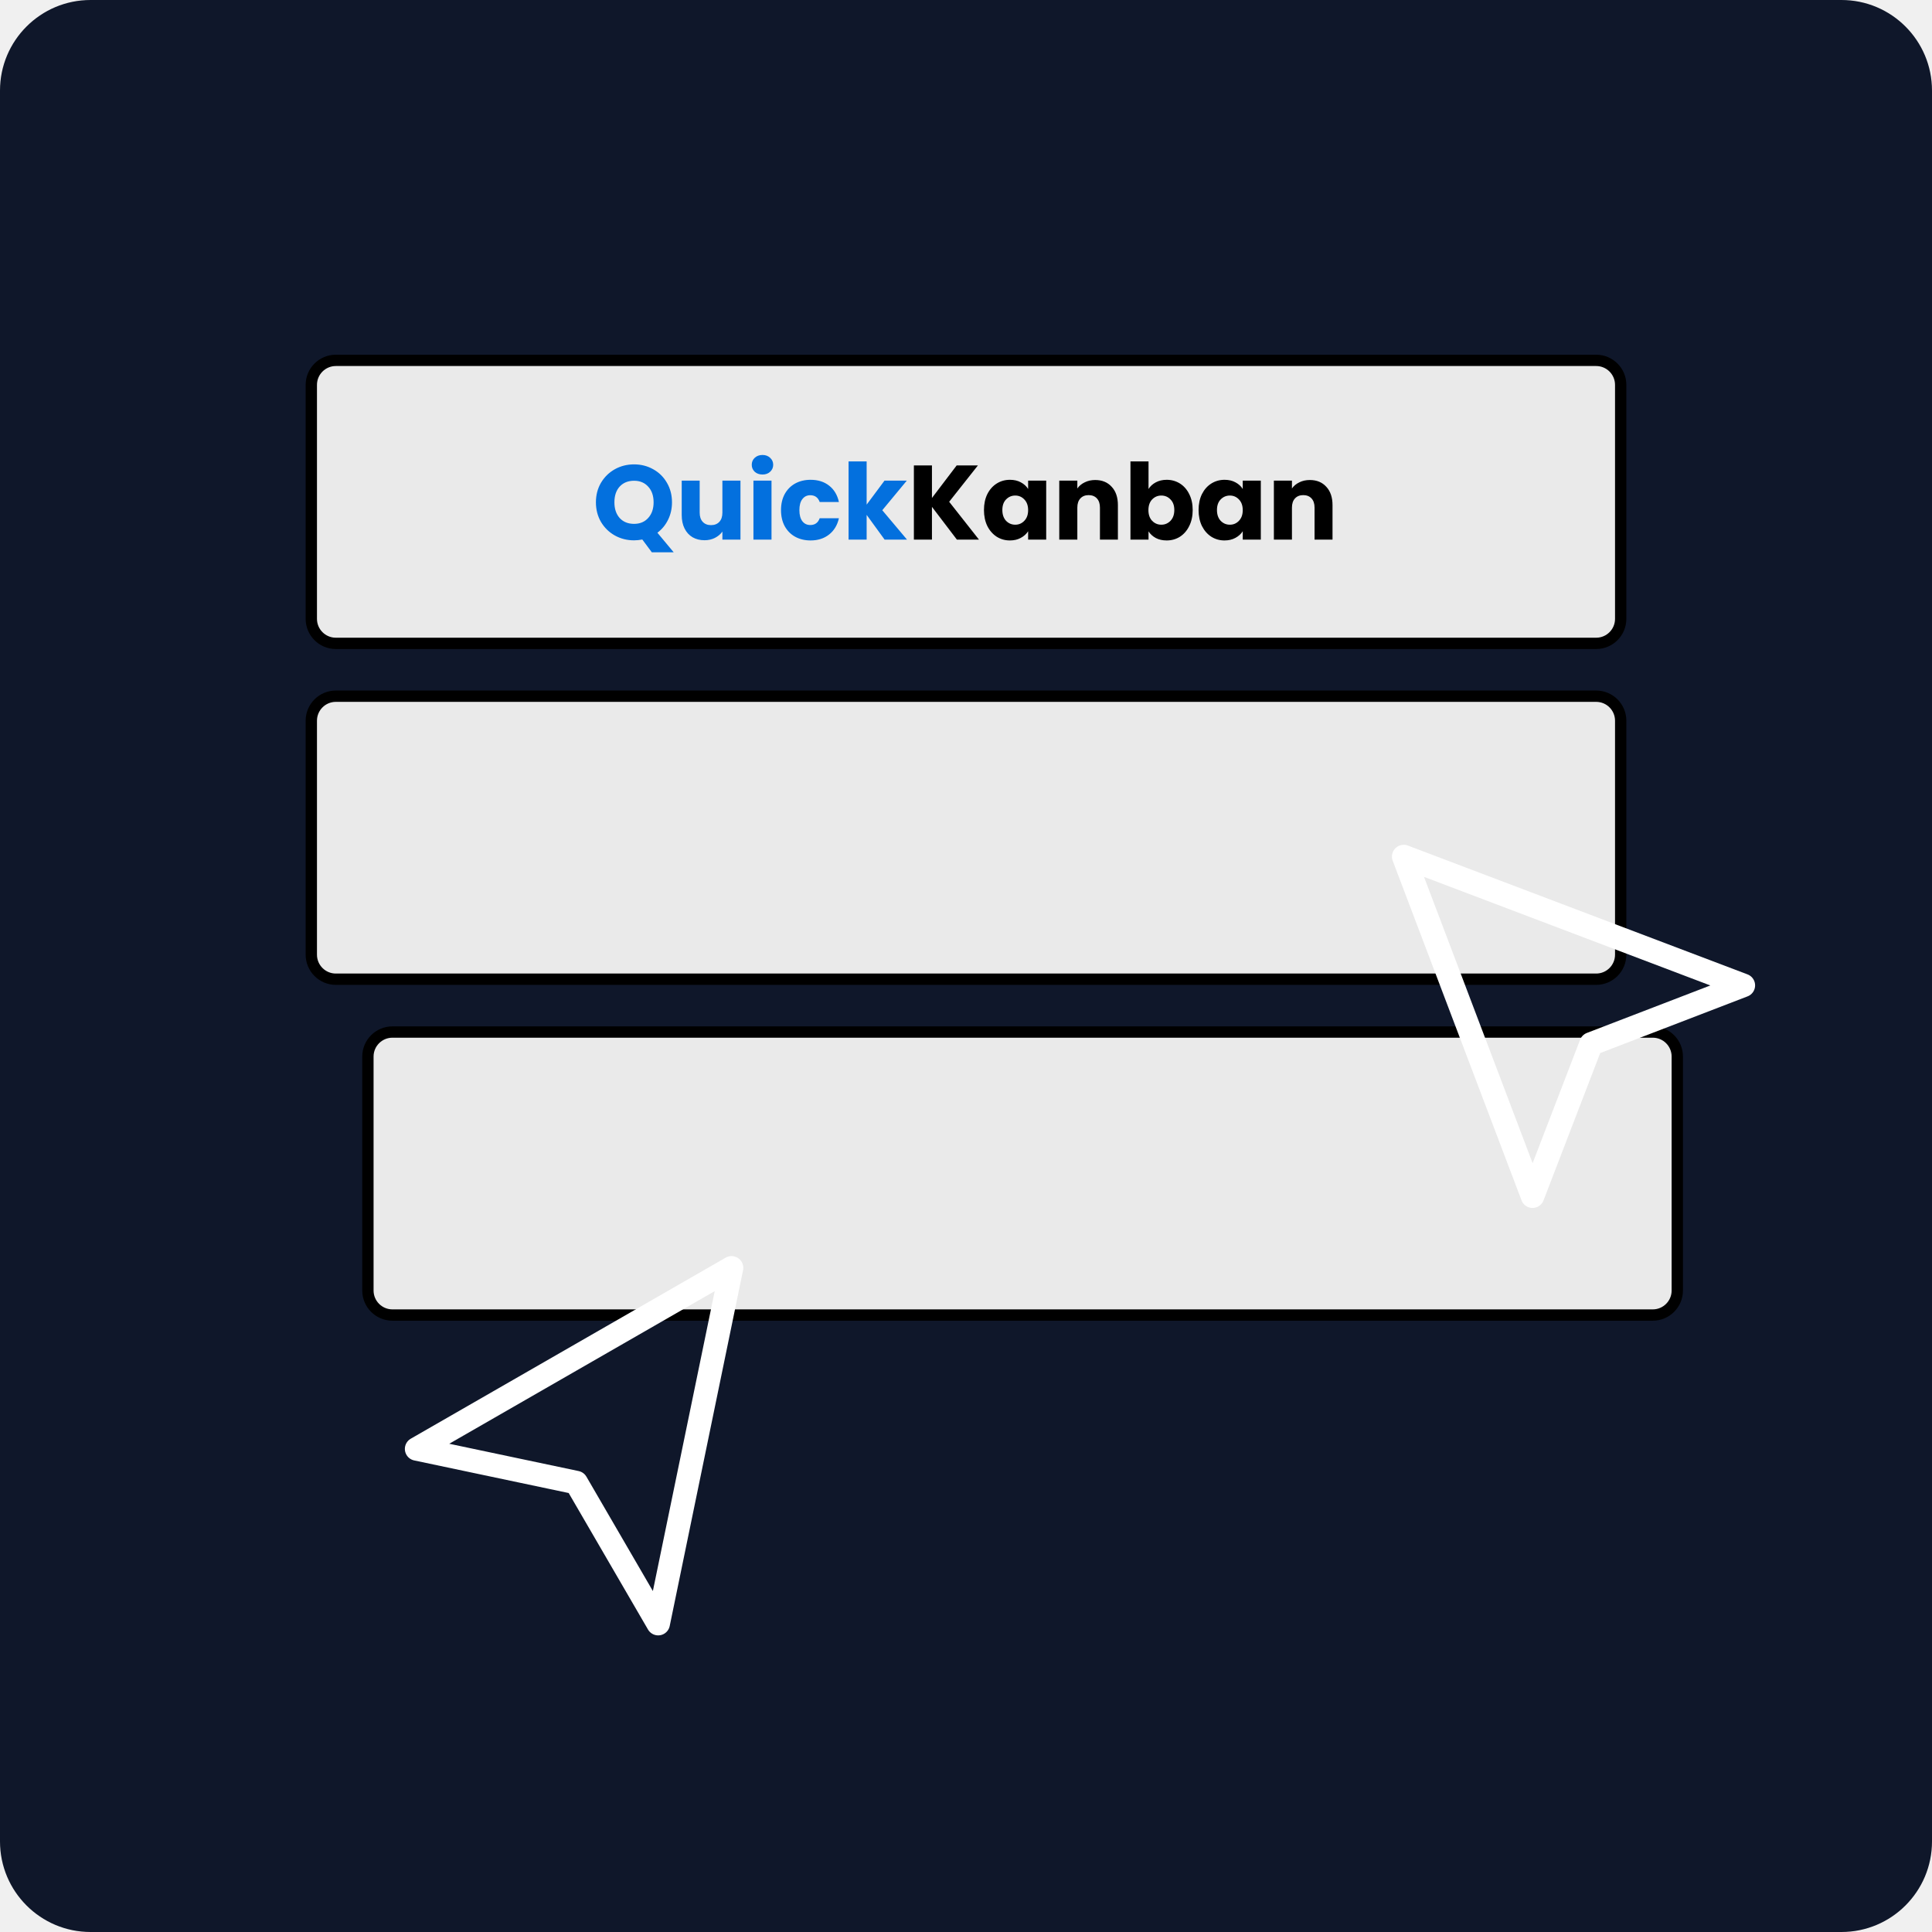
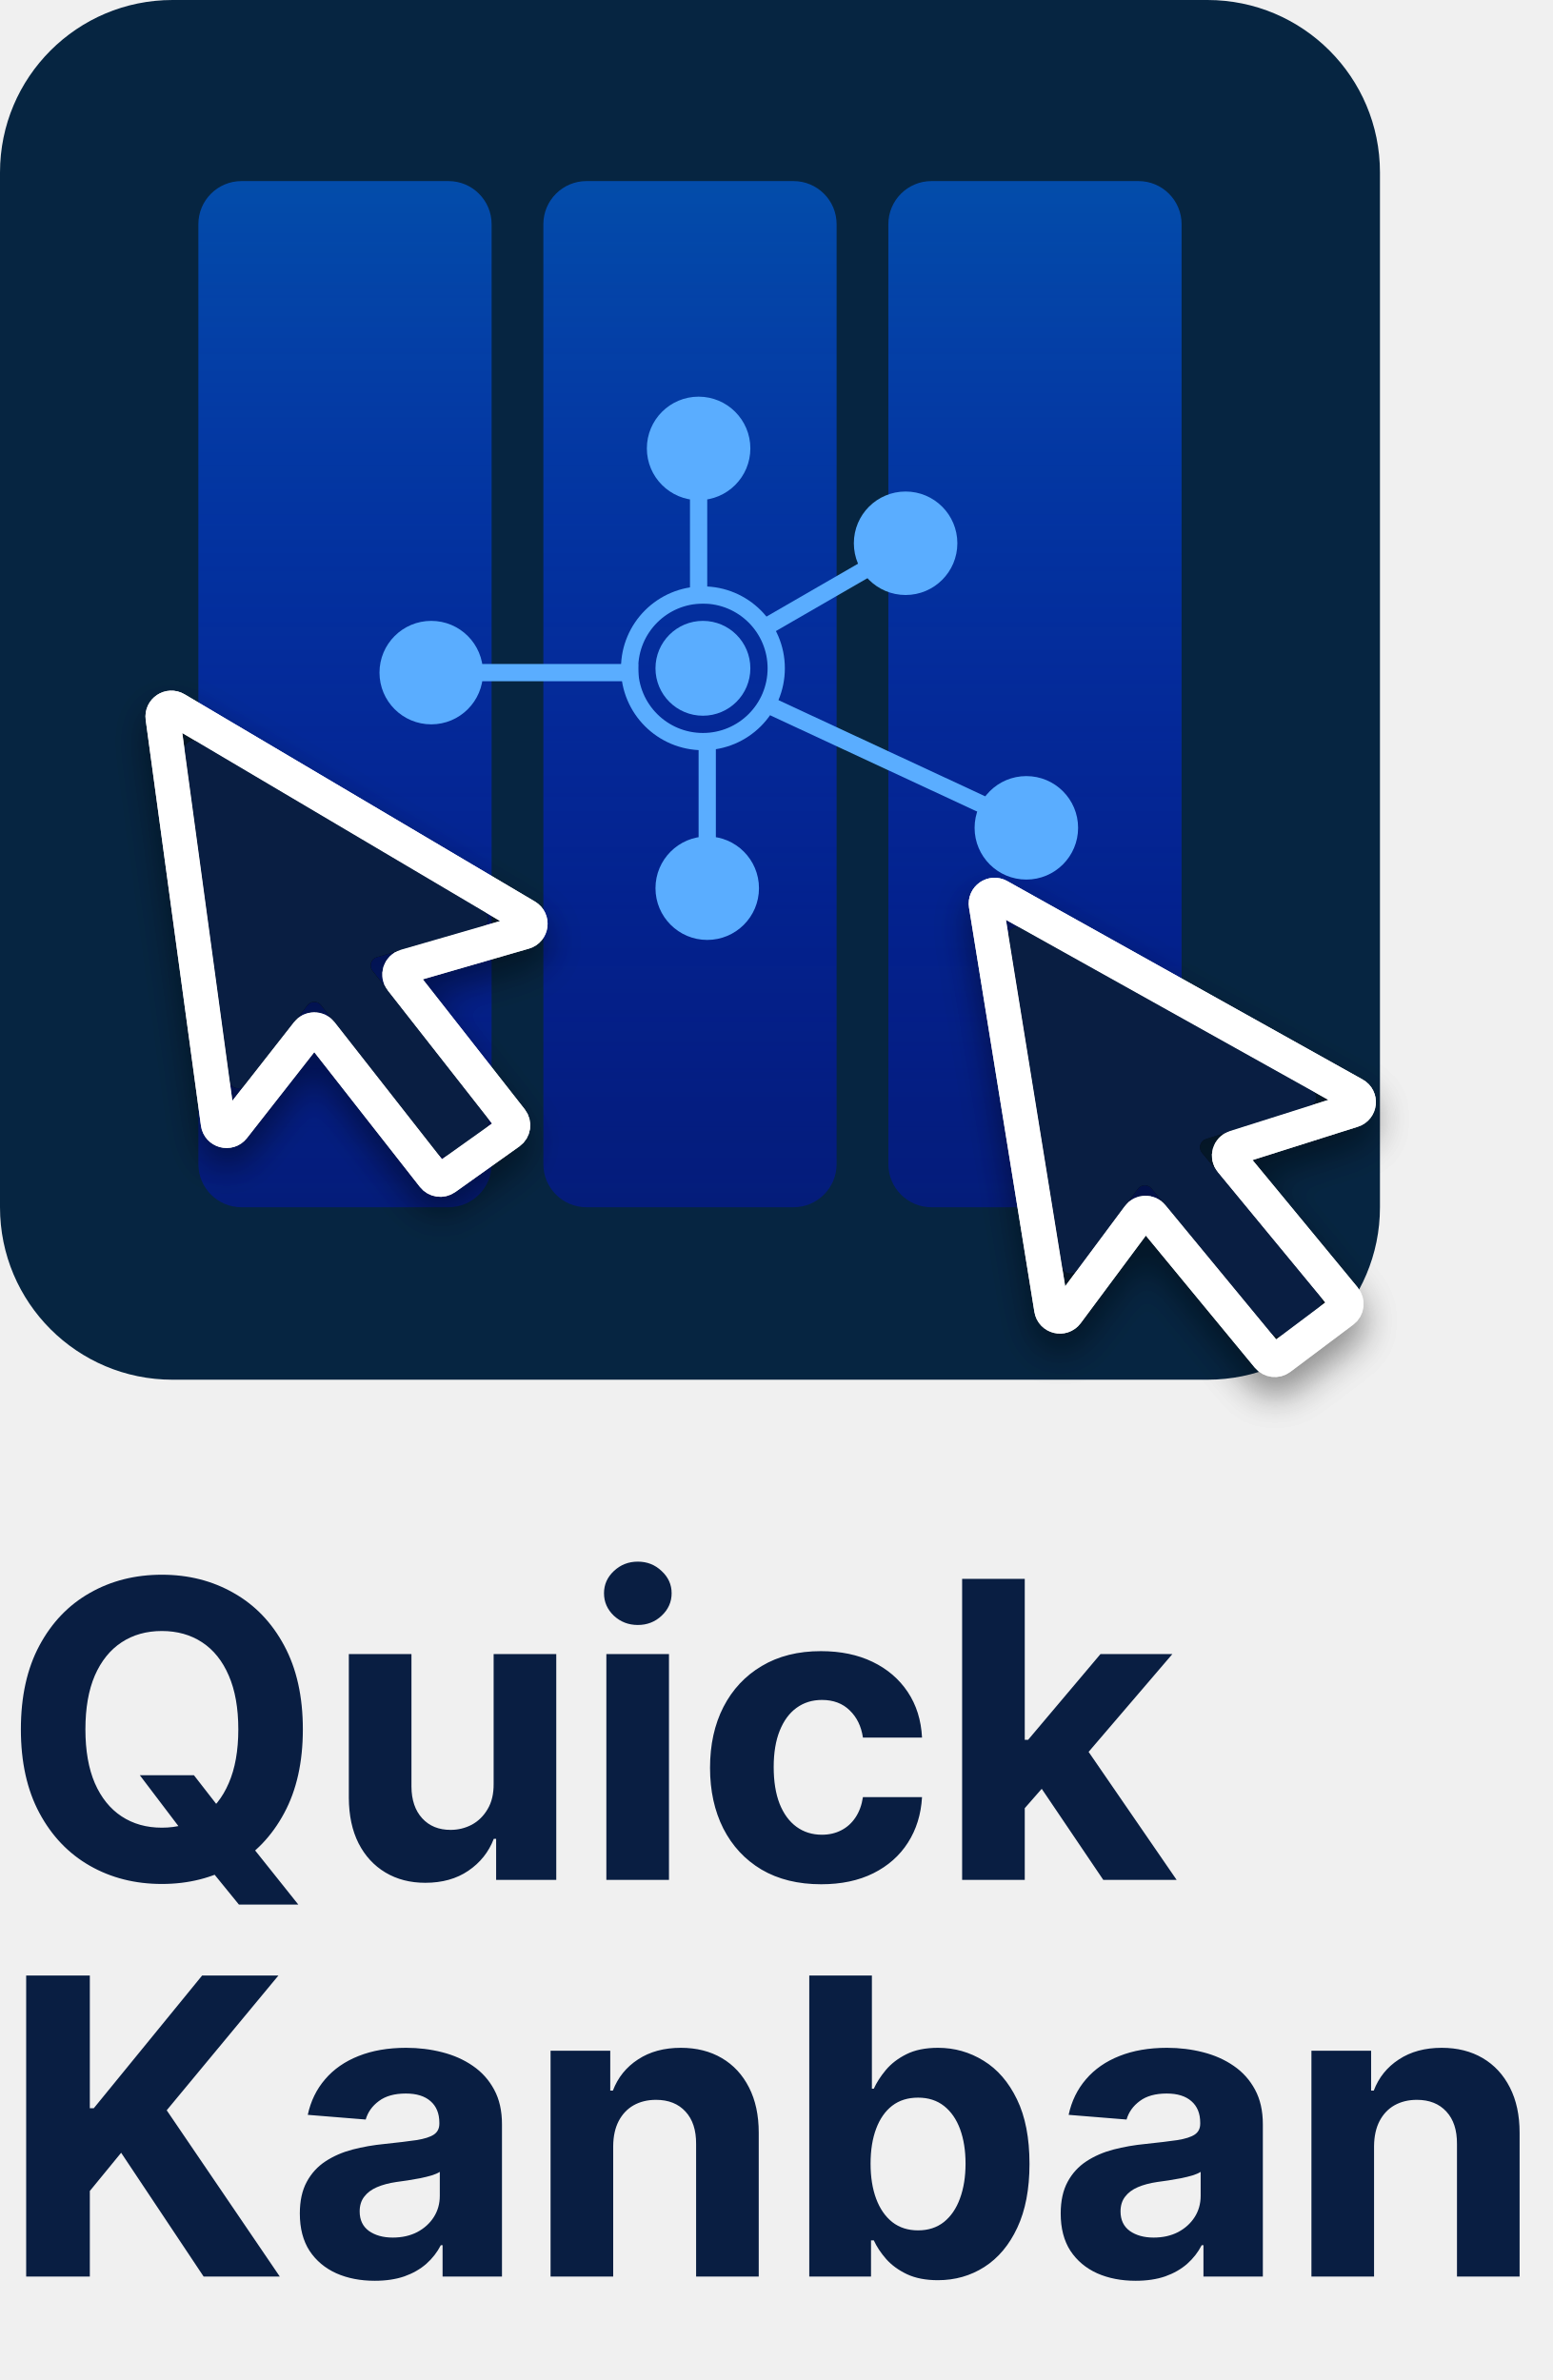
- <svg xmlns="http://www.w3.org/2000/svg" width="512" height="512" viewBox="0 0 512 512" fill="none">
-   <rect width="512" height="512" rx="24" fill="#0F172A" />
-   <rect x="82.5" y="95.5" width="347" height="75" rx="6.5" fill="#EAEAEA" stroke="black" stroke-width="3" />
-   <rect x="82.5" y="184.5" width="347" height="75" rx="6.5" fill="#EAEAEA" stroke="black" stroke-width="3" />
-   <rect x="97.5" y="273.5" width="347" height="75" rx="6.5" fill="#EAEAEA" stroke="black" stroke-width="3" />
-   <path d="M172.736 146.36L170.216 142.972C169.469 143.121 168.741 143.196 168.032 143.196C166.184 143.196 164.485 142.767 162.936 141.908C161.405 141.049 160.183 139.855 159.268 138.324C158.372 136.775 157.924 135.039 157.924 133.116C157.924 131.193 158.372 129.467 159.268 127.936C160.183 126.405 161.405 125.211 162.936 124.352C164.485 123.493 166.184 123.064 168.032 123.064C169.88 123.064 171.569 123.493 173.1 124.352C174.649 125.211 175.863 126.405 176.74 127.936C177.636 129.467 178.084 131.193 178.084 133.116C178.084 134.796 177.739 136.336 177.048 137.736C176.376 139.117 175.433 140.265 174.22 141.18L178.532 146.36H172.736ZM162.824 133.116C162.824 134.852 163.291 136.243 164.224 137.288C165.176 138.315 166.445 138.828 168.032 138.828C169.6 138.828 170.851 138.305 171.784 137.26C172.736 136.215 173.212 134.833 173.212 133.116C173.212 131.38 172.736 129.999 171.784 128.972C170.851 127.927 169.6 127.404 168.032 127.404C166.445 127.404 165.176 127.917 164.224 128.944C163.291 129.971 162.824 131.361 162.824 133.116ZM196.23 127.376V143H191.442V140.872C190.957 141.563 190.294 142.123 189.454 142.552C188.633 142.963 187.718 143.168 186.71 143.168C185.516 143.168 184.461 142.907 183.546 142.384C182.632 141.843 181.922 141.068 181.418 140.06C180.914 139.052 180.662 137.867 180.662 136.504V127.376H185.422V135.86C185.422 136.905 185.693 137.717 186.234 138.296C186.776 138.875 187.504 139.164 188.418 139.164C189.352 139.164 190.089 138.875 190.63 138.296C191.172 137.717 191.442 136.905 191.442 135.86V127.376H196.23ZM202.078 125.752C201.238 125.752 200.547 125.509 200.006 125.024C199.483 124.52 199.222 123.904 199.222 123.176C199.222 122.429 199.483 121.813 200.006 121.328C200.547 120.824 201.238 120.572 202.078 120.572C202.899 120.572 203.571 120.824 204.094 121.328C204.635 121.813 204.906 122.429 204.906 123.176C204.906 123.904 204.635 124.52 204.094 125.024C203.571 125.509 202.899 125.752 202.078 125.752ZM204.458 127.376V143H199.67V127.376H204.458ZM206.975 135.188C206.975 133.564 207.302 132.145 207.955 130.932C208.627 129.719 209.551 128.785 210.727 128.132C211.922 127.479 213.285 127.152 214.815 127.152C216.775 127.152 218.409 127.665 219.715 128.692C221.041 129.719 221.909 131.165 222.319 133.032H217.223C216.794 131.837 215.963 131.24 214.731 131.24C213.854 131.24 213.154 131.585 212.631 132.276C212.109 132.948 211.847 133.919 211.847 135.188C211.847 136.457 212.109 137.437 212.631 138.128C213.154 138.8 213.854 139.136 214.731 139.136C215.963 139.136 216.794 138.539 217.223 137.344H222.319C221.909 139.173 221.041 140.611 219.715 141.656C218.39 142.701 216.757 143.224 214.815 143.224C213.285 143.224 211.922 142.897 210.727 142.244C209.551 141.591 208.627 140.657 207.955 139.444C207.302 138.231 206.975 136.812 206.975 135.188ZM234.429 143L229.669 136.448V143H224.881V122.28H229.669V133.732L234.401 127.376H240.309L233.813 135.216L240.365 143H234.429Z" fill="#0370DE" />
-   <path d="M253.585 143L246.977 134.32V143H242.189V123.344H246.977V131.968L253.529 123.344H259.157L251.541 132.976L259.437 143H253.585ZM260.761 135.16C260.761 133.555 261.059 132.145 261.657 130.932C262.273 129.719 263.103 128.785 264.149 128.132C265.194 127.479 266.361 127.152 267.649 127.152C268.75 127.152 269.711 127.376 270.533 127.824C271.373 128.272 272.017 128.86 272.465 129.588V127.376H277.253V143H272.465V140.788C271.998 141.516 271.345 142.104 270.505 142.552C269.683 143 268.722 143.224 267.621 143.224C266.351 143.224 265.194 142.897 264.149 142.244C263.103 141.572 262.273 140.629 261.657 139.416C261.059 138.184 260.761 136.765 260.761 135.16ZM272.465 135.188C272.465 133.993 272.129 133.051 271.457 132.36C270.803 131.669 270.001 131.324 269.049 131.324C268.097 131.324 267.285 131.669 266.613 132.36C265.959 133.032 265.633 133.965 265.633 135.16C265.633 136.355 265.959 137.307 266.613 138.016C267.285 138.707 268.097 139.052 269.049 139.052C270.001 139.052 270.803 138.707 271.457 138.016C272.129 137.325 272.465 136.383 272.465 135.188ZM290.236 127.208C292.066 127.208 293.522 127.805 294.604 129C295.706 130.176 296.256 131.8 296.256 133.872V143H291.496V134.516C291.496 133.471 291.226 132.659 290.684 132.08C290.143 131.501 289.415 131.212 288.5 131.212C287.586 131.212 286.858 131.501 286.316 132.08C285.775 132.659 285.504 133.471 285.504 134.516V143H280.716V127.376H285.504V129.448C285.99 128.757 286.643 128.216 287.464 127.824C288.286 127.413 289.21 127.208 290.236 127.208ZM304.372 129.588C304.82 128.86 305.464 128.272 306.304 127.824C307.144 127.376 308.105 127.152 309.188 127.152C310.476 127.152 311.642 127.479 312.688 128.132C313.733 128.785 314.554 129.719 315.152 130.932C315.768 132.145 316.076 133.555 316.076 135.16C316.076 136.765 315.768 138.184 315.152 139.416C314.554 140.629 313.733 141.572 312.688 142.244C311.642 142.897 310.476 143.224 309.188 143.224C308.086 143.224 307.125 143.009 306.304 142.58C305.482 142.132 304.838 141.544 304.372 140.816V143H299.584V122.28H304.372V129.588ZM311.204 135.16C311.204 133.965 310.868 133.032 310.196 132.36C309.542 131.669 308.73 131.324 307.76 131.324C306.808 131.324 305.996 131.669 305.324 132.36C304.67 133.051 304.344 133.993 304.344 135.188C304.344 136.383 304.67 137.325 305.324 138.016C305.996 138.707 306.808 139.052 307.76 139.052C308.712 139.052 309.524 138.707 310.196 138.016C310.868 137.307 311.204 136.355 311.204 135.16ZM317.636 135.16C317.636 133.555 317.934 132.145 318.532 130.932C319.148 129.719 319.978 128.785 321.024 128.132C322.069 127.479 323.236 127.152 324.524 127.152C325.625 127.152 326.586 127.376 327.408 127.824C328.248 128.272 328.892 128.86 329.34 129.588V127.376H334.128V143H329.34V140.788C328.873 141.516 328.22 142.104 327.38 142.552C326.558 143 325.597 143.224 324.496 143.224C323.226 143.224 322.069 142.897 321.024 142.244C319.978 141.572 319.148 140.629 318.532 139.416C317.934 138.184 317.636 136.765 317.636 135.16ZM329.34 135.188C329.34 133.993 329.004 133.051 328.332 132.36C327.678 131.669 326.876 131.324 325.924 131.324C324.972 131.324 324.16 131.669 323.488 132.36C322.834 133.032 322.508 133.965 322.508 135.16C322.508 136.355 322.834 137.307 323.488 138.016C324.16 138.707 324.972 139.052 325.924 139.052C326.876 139.052 327.678 138.707 328.332 138.016C329.004 137.325 329.34 136.383 329.34 135.188ZM347.111 127.208C348.941 127.208 350.397 127.805 351.479 129C352.581 130.176 353.131 131.8 353.131 133.872V143H348.371V134.516C348.371 133.471 348.101 132.659 347.559 132.08C347.018 131.501 346.29 131.212 345.375 131.212C344.461 131.212 343.733 131.501 343.191 132.08C342.65 132.659 342.379 133.471 342.379 134.516V143H337.591V127.376H342.379V129.448C342.865 128.757 343.518 128.216 344.339 127.824C345.161 127.413 346.085 127.208 347.111 127.208Z" fill="black" />
-   <path d="M174.425 430.274L193.862 336L110.413 383.976L152.707 392.9L174.425 430.274Z" stroke="white" stroke-width="6.24" stroke-linecap="round" stroke-linejoin="round" />
-   <path d="M462 261.138L372 227L406.138 317L421.655 276.655L462 261.138Z" stroke="white" stroke-width="6.24" stroke-linecap="round" stroke-linejoin="round" />
+ <svg xmlns="http://www.w3.org/2000/svg" width="180" height="276" viewBox="0 0 180 276" fill="none">
+   <path d="M0 20C0 8.954 8.954 0 20 0H140C151.046 0 160 8.954 160 20V140C160 151.046 151.046 160 140 160H20C8.954 160 0 151.046 0 140V20Z" fill="#062541" />
+   <rect x="23" y="21" width="34" height="119" rx="5" fill="url(#paint0_linear_2_2)" />
+   <rect x="103" y="21" width="34" height="119" rx="5" fill="url(#paint1_linear_2_2)" />
+   <rect x="63" y="21" width="34" height="119" rx="5" fill="url(#paint2_linear_2_2)" />
+   <g filter="url(#filter0_d_2_2)">
+     <path d="M124.919 147.291C124.391 148 123.27 147.727 123.129 146.854L116.956 108.67C116.822 107.844 117.701 107.229 118.431 107.637L152.1 126.439C152.866 126.866 152.75 128.001 151.915 128.266L139.832 132.091C139.156 132.305 138.911 133.134 139.362 133.681L153.035 150.256C153.398 150.696 153.32 151.35 152.864 151.692L148.742 154.787C148.314 155.108 147.71 155.036 147.37 154.624L133.508 137.82C133.095 137.319 132.322 137.339 131.934 137.859L124.919 147.291Z" fill="black" />
+     <path d="M117.624 104.935L115.805 103.919C115.075 103.511 114.196 104.126 114.33 104.951L121.532 149.499L121.906 151.815C122.047 152.687 123.168 152.961 123.696 152.252L125.124 150.331L132.013 141.07C132.4 140.55 133.174 140.53 133.587 141.031L146.419 156.587L147.035 157.333C147.375 157.746 147.979 157.818 148.406 157.497L149.194 156.905L155.705 152.017C156.161 151.675 156.239 151.021 155.876 150.581L155.261 149.836L142.742 134.659C142.291 134.113 142.536 133.284 143.212 133.07L154.732 129.422L156.831 128.758C157.666 128.494 157.782 127.359 157.016 126.932L117.624 104.935Z" stroke="white" stroke-width="4" />
+   </g>
+   <g filter="url(#filter1_d_2_2)">
+     <path d="M124.919 147.291C124.391 148 123.27 147.727 123.129 146.854L116.956 108.67C116.822 107.844 117.701 107.229 118.431 107.637L152.1 126.439C152.866 126.866 152.75 128.001 151.915 128.266L139.832 132.091C139.156 132.305 138.911 133.134 139.362 133.681L153.035 150.256C153.398 150.696 153.32 151.35 152.864 151.692L148.742 154.787C148.314 155.108 147.71 155.036 147.37 154.624L133.508 137.82C133.095 137.319 132.322 137.339 131.934 137.859L124.919 147.291Z" fill="#091E42" />
+     <path d="M117.624 104.935L115.805 103.919C115.075 103.511 114.196 104.126 114.33 104.951L121.532 149.499L121.906 151.815C122.047 152.687 123.168 152.961 123.696 152.252L125.124 150.331L132.013 141.07C132.4 140.55 133.174 140.53 133.587 141.031L146.419 156.587L147.035 157.333C147.375 157.746 147.979 157.818 148.406 157.497L149.194 156.905L155.705 152.017C156.161 151.675 156.239 151.021 155.876 150.581L155.261 149.836L142.742 134.659C142.291 134.113 142.536 133.284 143.212 133.07L154.732 129.422L156.831 128.758C157.666 128.494 157.782 127.359 157.016 126.932L117.624 104.935Z" stroke="white" stroke-width="4" />
+   </g>
+   <g filter="url(#filter2_d_2_2)">
+     <path d="M28.404 125.82C27.859 126.516 26.745 126.214 26.626 125.338L21.409 87.011C21.296 86.183 22.189 85.59 22.909 86.016L56.098 105.653C56.852 106.099 56.709 107.231 55.867 107.475L43.692 110.997C43.011 111.194 42.746 112.017 43.183 112.574L56.438 129.486C56.79 129.935 56.695 130.586 56.231 130.917L52.032 133.909C51.597 134.219 50.995 134.132 50.665 133.711L37.227 116.566C36.827 116.055 36.053 116.055 35.653 116.566L28.404 125.82Z" fill="black" />
+     <path d="M22.17 83.294L20.376 82.233C19.657 81.807 18.763 82.4 18.876 83.229L24.963 127.942L25.28 130.267C25.399 131.142 26.513 131.444 27.058 130.748L28.534 128.864L35.651 119.778C36.052 119.267 36.825 119.267 37.226 119.778L49.665 135.65L50.262 136.411C50.592 136.832 51.194 136.919 51.63 136.609L52.432 136.037L59.063 131.313C59.527 130.982 59.621 130.331 59.27 129.882L58.674 129.122L46.538 113.637C46.1 113.079 46.366 112.257 47.047 112.06L58.655 108.701L60.769 108.09C61.611 107.846 61.755 106.715 61 106.268L22.17 83.294Z" stroke="white" stroke-width="4" />
+   </g>
+   <g filter="url(#filter3_d_2_2)">
+     <path d="M28.404 125.82C27.859 126.516 26.745 126.214 26.626 125.338L21.409 87.011C21.296 86.183 22.189 85.59 22.909 86.016L56.098 105.653C56.852 106.099 56.709 107.231 55.867 107.475L43.692 110.997C43.011 111.194 42.746 112.017 43.183 112.574L56.438 129.486C56.79 129.935 56.695 130.586 56.231 130.917L52.032 133.909C51.597 134.219 50.995 134.132 50.665 133.711L37.227 116.566C36.827 116.055 36.053 116.055 35.653 116.566L28.404 125.82Z" fill="#091E42" />
+     <path d="M22.17 83.294L20.376 82.233C19.657 81.807 18.763 82.4 18.876 83.229L24.963 127.942L25.28 130.267C25.399 131.142 26.513 131.444 27.058 130.748L28.534 128.864L35.651 119.778C36.052 119.267 36.825 119.267 37.226 119.778L49.665 135.65L50.262 136.411C50.592 136.832 51.194 136.919 51.63 136.609L52.432 136.037L59.063 131.313C59.527 130.982 59.621 130.331 59.27 129.882L58.674 129.122L46.538 113.637C46.1 113.079 46.366 112.257 47.047 112.06L58.655 108.701L60.769 108.09C61.611 107.846 61.755 106.715 61 106.268L22.17 83.294Z" stroke="white" stroke-width="4" />
+   </g>
+   <rect x="80" y="52" width="2" height="18" fill="#5AADFF" />
+   <rect x="81" y="86" width="2" height="18" fill="#5AADFF" />
+   <rect x="53" y="79" width="2" height="21" transform="rotate(-90 53 79)" fill="#5AADFF" />
+   <rect x="103.586" y="63" width="2" height="18" transform="rotate(59.9831 103.586 63)" fill="#5AADFF" />
+   <rect x="119.083" y="94.603" width="2" height="32.249" transform="rotate(114.949 119.083 94.6032)" fill="#5AADFF" />
+   <circle cx="81.5" cy="77.5" r="8.5" stroke="#5AADFF" stroke-width="2" />
+   <circle cx="81" cy="52" r="6" fill="#5AADFF" />
+   <circle cx="81.5" cy="77.5" r="5.5" fill="#5AADFF" />
+   <circle cx="82" cy="103" r="6" fill="#5AADFF" />
+   <circle cx="119" cy="96" r="6" fill="#5AADFF" />
+   <circle cx="50" cy="78" r="6" fill="#5AADFF" />
+   <circle cx="105" cy="63" r="6" fill="#5AADFF" />
+   <path d="M16.21 205.864H22.483L25.636 209.92L28.739 213.534L34.585 220.864H27.699L23.676 215.92L21.614 212.989L16.21 205.864ZM35.114 200.545C35.114 204.352 34.392 207.591 32.949 210.261C31.517 212.932 29.562 214.972 27.085 216.381C24.619 217.778 21.847 218.477 18.767 218.477C15.665 218.477 12.881 217.773 10.415 216.364C7.949 214.955 6 212.915 4.568 210.244C3.136 207.574 2.42 204.341 2.42 200.545C2.42 196.739 3.136 193.5 4.568 190.83C6 188.159 7.949 186.125 10.415 184.727C12.881 183.318 15.665 182.614 18.767 182.614C21.847 182.614 24.619 183.318 27.085 184.727C29.562 186.125 31.517 188.159 32.949 190.83C34.392 193.5 35.114 196.739 35.114 200.545ZM27.631 200.545C27.631 198.08 27.261 196 26.523 194.307C25.796 192.614 24.767 191.33 23.438 190.455C22.108 189.58 20.551 189.142 18.767 189.142C16.983 189.142 15.426 189.58 14.097 190.455C12.767 191.33 11.733 192.614 10.994 194.307C10.267 196 9.903 198.08 9.903 200.545C9.903 203.011 10.267 205.091 10.994 206.784C11.733 208.477 12.767 209.761 14.097 210.636C15.426 211.511 16.983 211.949 18.767 211.949C20.551 211.949 22.108 211.511 23.438 210.636C24.767 209.761 25.796 208.477 26.523 206.784C27.261 205.091 27.631 203.011 27.631 200.545ZM57.234 206.852V191.818H64.496V218H57.524V213.244H57.251C56.66 214.778 55.678 216.011 54.303 216.943C52.939 217.875 51.274 218.341 49.308 218.341C47.558 218.341 46.019 217.943 44.689 217.148C43.359 216.352 42.32 215.222 41.57 213.756C40.831 212.29 40.456 210.534 40.445 208.489V191.818H47.706V207.193C47.717 208.739 48.132 209.96 48.95 210.858C49.769 211.756 50.865 212.205 52.24 212.205C53.115 212.205 53.933 212.006 54.695 211.608C55.456 211.199 56.07 210.597 56.535 209.801C57.013 209.006 57.246 208.023 57.234 206.852ZM70.304 218V191.818H77.565V218H70.304ZM73.952 188.443C72.872 188.443 71.946 188.085 71.173 187.369C70.412 186.642 70.031 185.773 70.031 184.761C70.031 183.761 70.412 182.903 71.173 182.188C71.946 181.46 72.872 181.097 73.952 181.097C75.031 181.097 75.952 181.46 76.713 182.188C77.486 182.903 77.872 183.761 77.872 184.761C77.872 185.773 77.486 186.642 76.713 187.369C75.952 188.085 75.031 188.443 73.952 188.443ZM95.212 218.511C92.53 218.511 90.223 217.943 88.291 216.807C86.371 215.659 84.894 214.068 83.859 212.034C82.837 210 82.325 207.659 82.325 205.011C82.325 202.33 82.842 199.977 83.876 197.955C84.922 195.92 86.405 194.335 88.325 193.199C90.246 192.051 92.53 191.477 95.178 191.477C97.462 191.477 99.462 191.892 101.178 192.722C102.893 193.551 104.251 194.716 105.251 196.216C106.251 197.716 106.803 199.477 106.905 201.5H100.053C99.859 200.193 99.348 199.142 98.519 198.347C97.7 197.54 96.626 197.136 95.297 197.136C94.172 197.136 93.189 197.443 92.348 198.057C91.519 198.659 90.871 199.54 90.405 200.699C89.939 201.858 89.706 203.261 89.706 204.909C89.706 206.58 89.933 208 90.388 209.17C90.854 210.341 91.507 211.233 92.348 211.847C93.189 212.46 94.172 212.767 95.297 212.767C96.126 212.767 96.871 212.597 97.53 212.256C98.2 211.915 98.751 211.42 99.183 210.773C99.626 210.114 99.916 209.324 100.053 208.403H106.905C106.791 210.403 106.246 212.165 105.268 213.688C104.303 215.199 102.967 216.381 101.263 217.233C99.558 218.085 97.541 218.511 95.212 218.511ZM118.134 210.466L118.151 201.756H119.207L127.594 191.818H135.929L124.662 204.977H122.94L118.134 210.466ZM111.554 218V183.091H118.815V218H111.554ZM127.918 218L120.213 206.597L125.054 201.466L136.423 218H127.918Z" fill="#091E42" />
+   <path d="M3.034 264V229.091H10.415V244.483H10.875L23.438 229.091H32.284L19.329 244.722L32.438 264H23.608L14.046 249.648L10.415 254.08V264H3.034ZM43.457 264.494C41.787 264.494 40.298 264.205 38.992 263.625C37.685 263.034 36.651 262.165 35.889 261.017C35.139 259.858 34.764 258.415 34.764 256.688C34.764 255.233 35.031 254.011 35.565 253.023C36.099 252.034 36.827 251.239 37.747 250.636C38.668 250.034 39.713 249.58 40.883 249.273C42.065 248.966 43.304 248.75 44.599 248.625C46.122 248.466 47.349 248.318 48.281 248.182C49.213 248.034 49.889 247.818 50.31 247.534C50.73 247.25 50.94 246.83 50.94 246.273V246.17C50.94 245.091 50.599 244.256 49.918 243.665C49.247 243.074 48.293 242.778 47.054 242.778C45.747 242.778 44.707 243.068 43.935 243.648C43.162 244.216 42.651 244.932 42.401 245.795L35.685 245.25C36.026 243.659 36.696 242.284 37.696 241.125C38.696 239.955 39.986 239.057 41.565 238.432C43.156 237.795 44.997 237.477 47.088 237.477C48.543 237.477 49.935 237.648 51.264 237.989C52.605 238.33 53.793 238.858 54.827 239.574C55.872 240.29 56.696 241.21 57.298 242.335C57.901 243.449 58.202 244.784 58.202 246.341V264H51.315V260.369H51.111C50.69 261.188 50.128 261.909 49.423 262.534C48.719 263.148 47.872 263.631 46.883 263.983C45.895 264.324 44.753 264.494 43.457 264.494ZM45.537 259.483C46.605 259.483 47.548 259.273 48.367 258.852C49.185 258.42 49.827 257.841 50.293 257.114C50.758 256.386 50.992 255.562 50.992 254.642V251.864C50.764 252.011 50.452 252.148 50.054 252.273C49.668 252.386 49.23 252.494 48.742 252.597C48.253 252.687 47.764 252.773 47.276 252.852C46.787 252.92 46.344 252.983 45.946 253.04C45.094 253.165 44.349 253.364 43.713 253.636C43.077 253.909 42.582 254.278 42.23 254.744C41.878 255.199 41.702 255.767 41.702 256.449C41.702 257.438 42.06 258.193 42.776 258.716C43.503 259.227 44.423 259.483 45.537 259.483ZM71.097 248.864V264H63.835V237.818H70.756V242.438H71.062C71.642 240.915 72.614 239.71 73.977 238.824C75.341 237.926 76.994 237.477 78.938 237.477C80.756 237.477 82.341 237.875 83.693 238.67C85.046 239.466 86.097 240.602 86.847 242.08C87.597 243.545 87.972 245.295 87.972 247.33V264H80.71V248.625C80.722 247.023 80.312 245.773 79.483 244.875C78.653 243.966 77.511 243.511 76.057 243.511C75.079 243.511 74.216 243.722 73.466 244.142C72.727 244.562 72.148 245.176 71.727 245.983C71.318 246.778 71.108 247.739 71.097 248.864ZM93.831 264V229.091H101.092V242.216H101.314C101.632 241.511 102.092 240.795 102.695 240.068C103.308 239.33 104.104 238.716 105.081 238.227C106.07 237.727 107.297 237.477 108.763 237.477C110.672 237.477 112.433 237.977 114.047 238.977C115.661 239.966 116.95 241.46 117.916 243.46C118.882 245.449 119.365 247.943 119.365 250.943C119.365 253.864 118.893 256.33 117.95 258.341C117.018 260.341 115.746 261.858 114.132 262.892C112.53 263.915 110.734 264.426 108.746 264.426C107.337 264.426 106.138 264.193 105.149 263.727C104.172 263.261 103.371 262.676 102.746 261.972C102.121 261.256 101.643 260.534 101.314 259.807H100.99V264H93.831ZM100.939 250.909C100.939 252.466 101.155 253.824 101.587 254.983C102.018 256.142 102.643 257.045 103.462 257.693C104.28 258.33 105.274 258.648 106.445 258.648C107.626 258.648 108.626 258.324 109.445 257.676C110.263 257.017 110.882 256.108 111.303 254.949C111.734 253.778 111.95 252.432 111.95 250.909C111.95 249.398 111.74 248.068 111.32 246.92C110.899 245.773 110.28 244.875 109.462 244.227C108.643 243.58 107.638 243.256 106.445 243.256C105.263 243.256 104.263 243.568 103.445 244.193C102.638 244.818 102.018 245.705 101.587 246.852C101.155 248 100.939 249.352 100.939 250.909ZM131.676 264.494C130.006 264.494 128.517 264.205 127.21 263.625C125.903 263.034 124.869 262.165 124.108 261.017C123.358 259.858 122.983 258.415 122.983 256.688C122.983 255.233 123.25 254.011 123.784 253.023C124.318 252.034 125.045 251.239 125.966 250.636C126.886 250.034 127.932 249.58 129.102 249.273C130.284 248.966 131.523 248.75 132.818 248.625C134.341 248.466 135.568 248.318 136.5 248.182C137.432 248.034 138.108 247.818 138.528 247.534C138.949 247.25 139.159 246.83 139.159 246.273V246.17C139.159 245.091 138.818 244.256 138.136 243.665C137.466 243.074 136.511 242.778 135.273 242.778C133.966 242.778 132.926 243.068 132.153 243.648C131.381 244.216 130.869 244.932 130.619 245.795L123.903 245.25C124.244 243.659 124.915 242.284 125.915 241.125C126.915 239.955 128.205 239.057 129.784 238.432C131.375 237.795 133.216 237.477 135.307 237.477C136.761 237.477 138.153 237.648 139.483 237.989C140.824 238.33 142.011 238.858 143.045 239.574C144.091 240.29 144.915 241.21 145.517 242.335C146.119 243.449 146.42 244.784 146.42 246.341V264H139.534V260.369H139.33C138.909 261.188 138.347 261.909 137.642 262.534C136.938 263.148 136.091 263.631 135.102 263.983C134.114 264.324 132.972 264.494 131.676 264.494ZM133.756 259.483C134.824 259.483 135.767 259.273 136.585 258.852C137.403 258.42 138.045 257.841 138.511 257.114C138.977 256.386 139.21 255.562 139.21 254.642V251.864C138.983 252.011 138.67 252.148 138.273 252.273C137.886 252.386 137.449 252.494 136.96 252.597C136.472 252.687 135.983 252.773 135.494 252.852C135.006 252.92 134.562 252.983 134.165 253.04C133.313 253.165 132.568 253.364 131.932 253.636C131.295 253.909 130.801 254.278 130.449 254.744C130.097 255.199 129.92 255.767 129.92 256.449C129.92 257.438 130.278 258.193 130.994 258.716C131.722 259.227 132.642 259.483 133.756 259.483ZM159.315 248.864V264H152.054V237.818H158.974V242.438H159.281C159.861 240.915 160.832 239.71 162.196 238.824C163.56 237.926 165.213 237.477 167.156 237.477C168.974 237.477 170.56 237.875 171.912 238.67C173.264 239.466 174.315 240.602 175.065 242.08C175.815 243.545 176.19 245.295 176.19 247.33V264H168.929V248.625C168.94 247.023 168.531 245.773 167.702 244.875C166.872 243.966 165.73 243.511 164.276 243.511C163.298 243.511 162.435 243.722 161.685 244.142C160.946 244.562 160.366 245.176 159.946 245.983C159.537 246.778 159.327 247.739 159.315 248.864Z" fill="#091E42" />
+   <defs>
+     <filter id="filter0_d_2_2" x="108.315" y="99.785" width="55.215" height="65.912" filterUnits="userSpaceOnUse" color-interpolation-filters="sRGB">
+       <feFlood flood-opacity="0" result="BackgroundImageFix" />
+       <feColorMatrix in="SourceAlpha" type="matrix" values="0 0 0 0 0 0 0 0 0 0 0 0 0 0 0 0 0 0 127 0" result="hardAlpha" />
+       <feOffset dy="2" />
+       <feGaussianBlur stdDeviation="2" />
+       <feColorMatrix type="matrix" values="0 0 0 0 0 0 0 0 0 0 0 0 0 0 0 0 0 0 0.24 0" />
+       <feBlend mode="normal" in2="BackgroundImageFix" result="effect1_dropShadow_2_2" />
+       <feBlend mode="normal" in="SourceGraphic" in2="effect1_dropShadow_2_2" result="shape" />
+     </filter>
+     <filter id="filter1_d_2_2" x="108.315" y="99.785" width="55.215" height="65.912" filterUnits="userSpaceOnUse" color-interpolation-filters="sRGB">
+       <feFlood flood-opacity="0" result="BackgroundImageFix" />
+       <feColorMatrix in="SourceAlpha" type="matrix" values="0 0 0 0 0 0 0 0 0 0 0 0 0 0 0 0 0 0 127 0" result="hardAlpha" />
+       <feOffset dy="2" />
+       <feGaussianBlur stdDeviation="2" />
+       <feColorMatrix type="matrix" values="0 0 0 0 0 0 0 0 0 0 0 0 0 0 0 0 0 0 0.24 0" />
+       <feBlend mode="normal" in2="BackgroundImageFix" result="effect1_dropShadow_2_2" />
+       <feBlend mode="normal" in="SourceGraphic" in2="effect1_dropShadow_2_2" result="shape" />
+     </filter>
+     <filter id="filter2_d_2_2" x="12.865" y="78.087" width="54.627" height="66.708" filterUnits="userSpaceOnUse" color-interpolation-filters="sRGB">
+       <feFlood flood-opacity="0" result="BackgroundImageFix" />
+       <feColorMatrix in="SourceAlpha" type="matrix" values="0 0 0 0 0 0 0 0 0 0 0 0 0 0 0 0 0 0 127 0" result="hardAlpha" />
+       <feOffset dy="2" />
+       <feGaussianBlur stdDeviation="2" />
+       <feColorMatrix type="matrix" values="0 0 0 0 0 0 0 0 0 0 0 0 0 0 0 0 0 0 0.24 0" />
+       <feBlend mode="normal" in2="BackgroundImageFix" result="effect1_dropShadow_2_2" />
+       <feBlend mode="normal" in="SourceGraphic" in2="effect1_dropShadow_2_2" result="shape" />
+     </filter>
+     <filter id="filter3_d_2_2" x="12.865" y="78.087" width="54.627" height="66.708" filterUnits="userSpaceOnUse" color-interpolation-filters="sRGB">
+       <feFlood flood-opacity="0" result="BackgroundImageFix" />
+       <feColorMatrix in="SourceAlpha" type="matrix" values="0 0 0 0 0 0 0 0 0 0 0 0 0 0 0 0 0 0 127 0" result="hardAlpha" />
+       <feOffset dy="2" />
+       <feGaussianBlur stdDeviation="2" />
+       <feColorMatrix type="matrix" values="0 0 0 0 0 0 0 0 0 0 0 0 0 0 0 0 0 0 0.24 0" />
+       <feBlend mode="normal" in2="BackgroundImageFix" result="effect1_dropShadow_2_2" />
+       <feBlend mode="normal" in="SourceGraphic" in2="effect1_dropShadow_2_2" result="shape" />
+     </filter>
+     <linearGradient id="paint0_linear_2_2" x1="40" y1="21" x2="40" y2="140" gradientUnits="userSpaceOnUse">
+       <stop stop-color="#0356C4" stop-opacity="0.8" />
+       <stop offset="1" stop-color="#0007FF" stop-opacity="0.3" />
+     </linearGradient>
+     <linearGradient id="paint1_linear_2_2" x1="120" y1="21" x2="120" y2="140" gradientUnits="userSpaceOnUse">
+       <stop stop-color="#0356C4" stop-opacity="0.8" />
+       <stop offset="1" stop-color="#0007FF" stop-opacity="0.3" />
+     </linearGradient>
+     <linearGradient id="paint2_linear_2_2" x1="80" y1="21" x2="80" y2="140" gradientUnits="userSpaceOnUse">
+       <stop stop-color="#0356C4" stop-opacity="0.8" />
+       <stop offset="1" stop-color="#0007FF" stop-opacity="0.3" />
+     </linearGradient>
+   </defs>
</svg>
